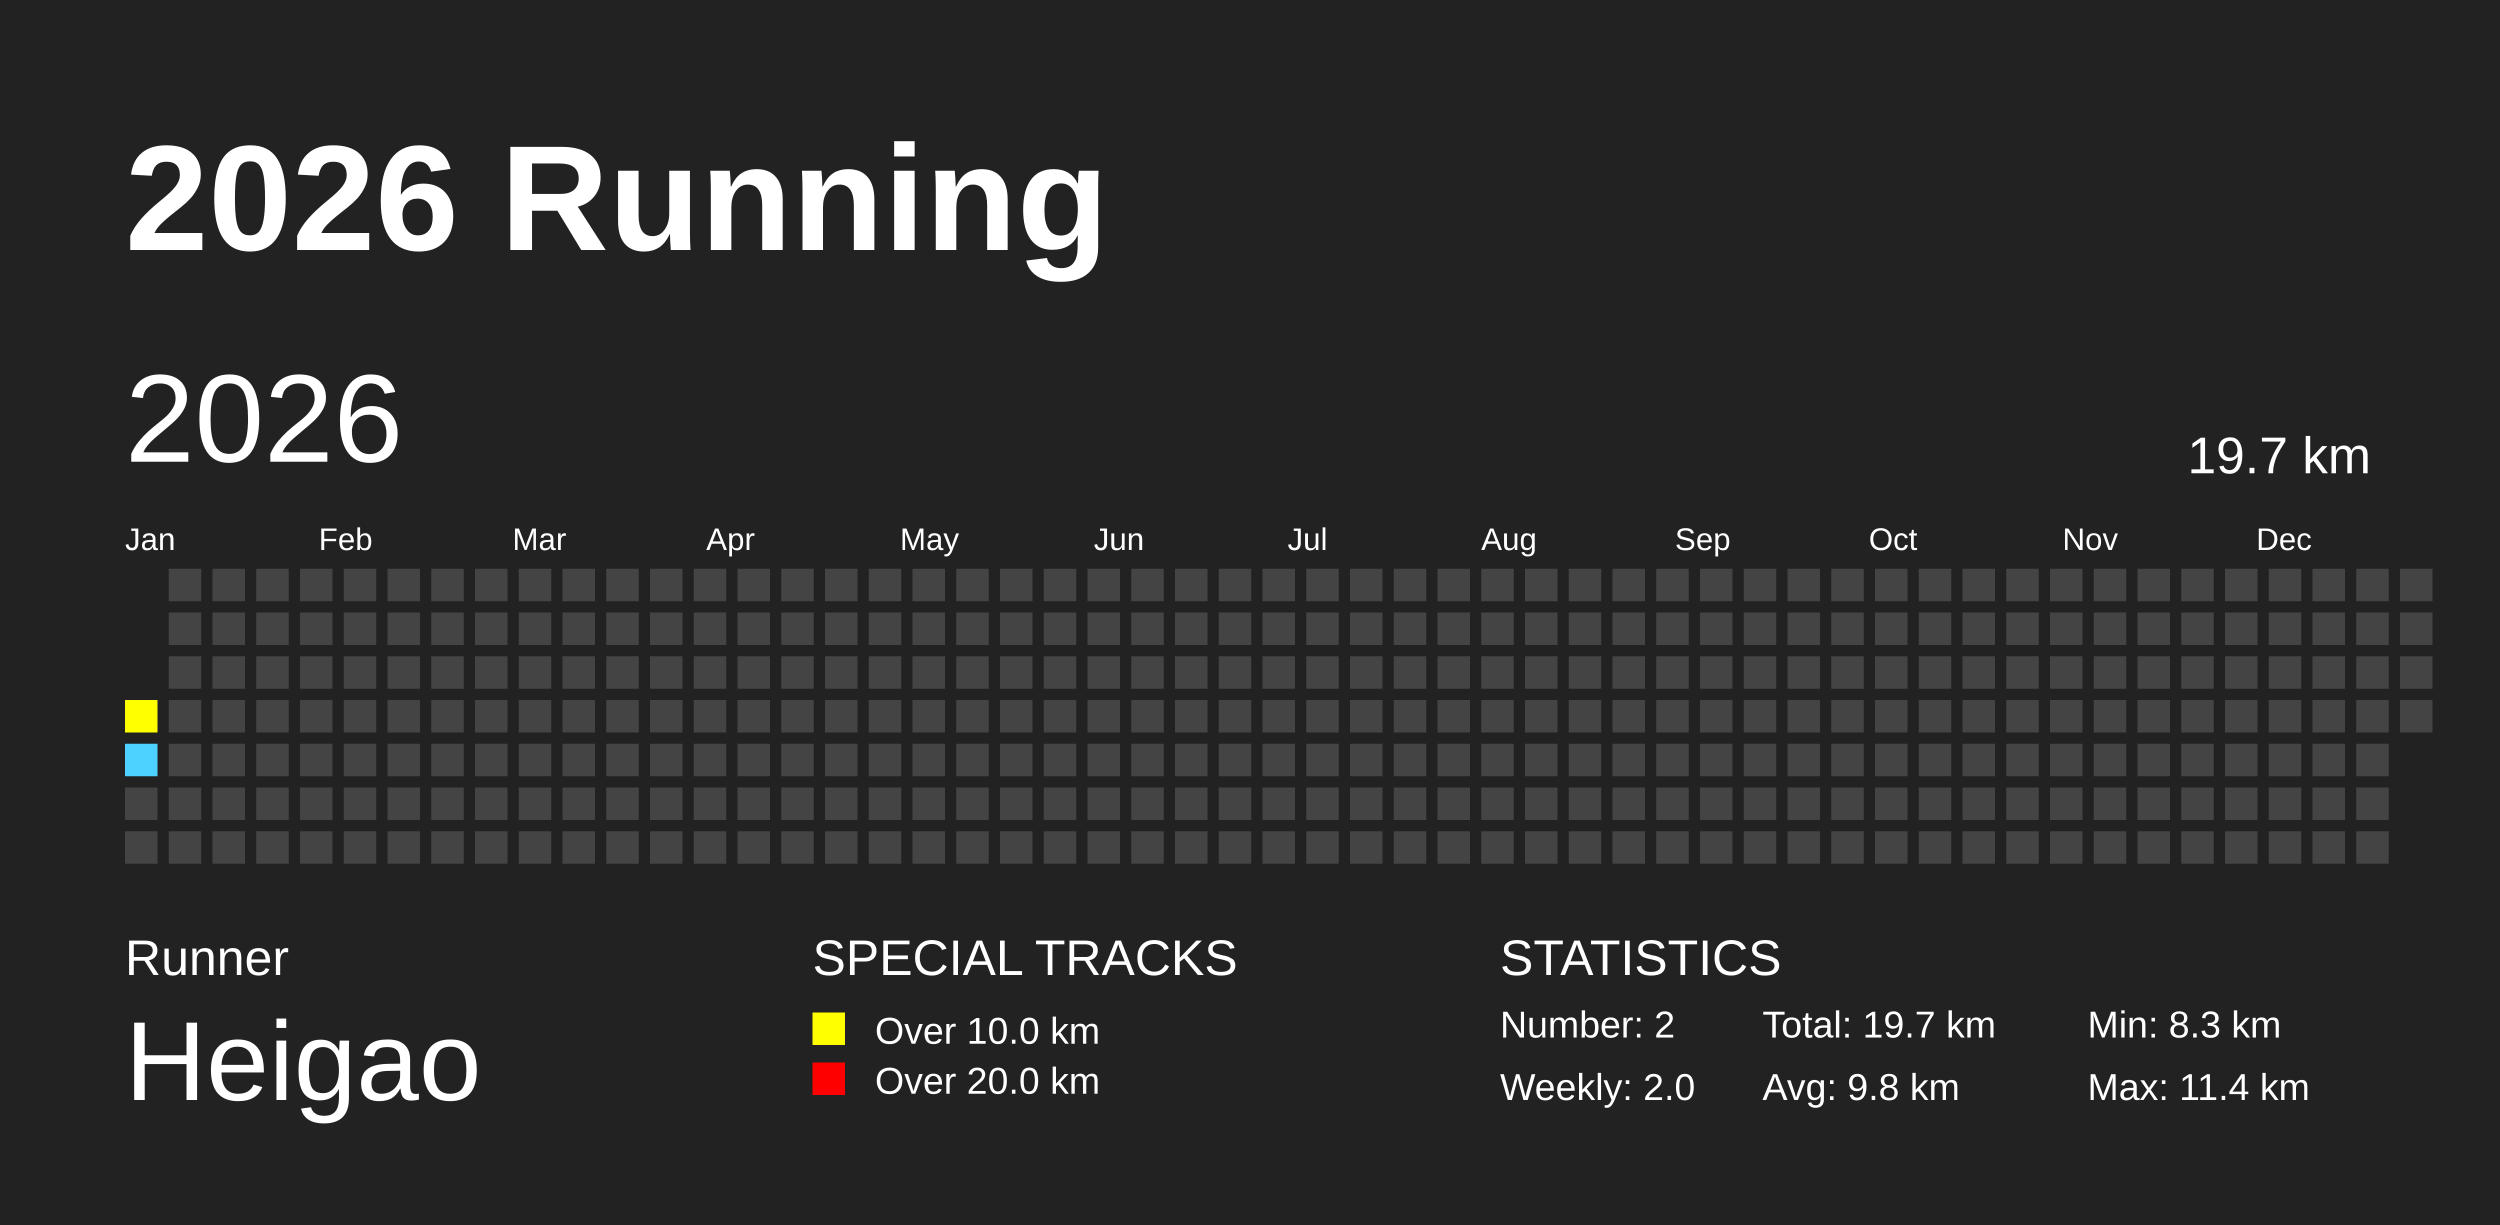
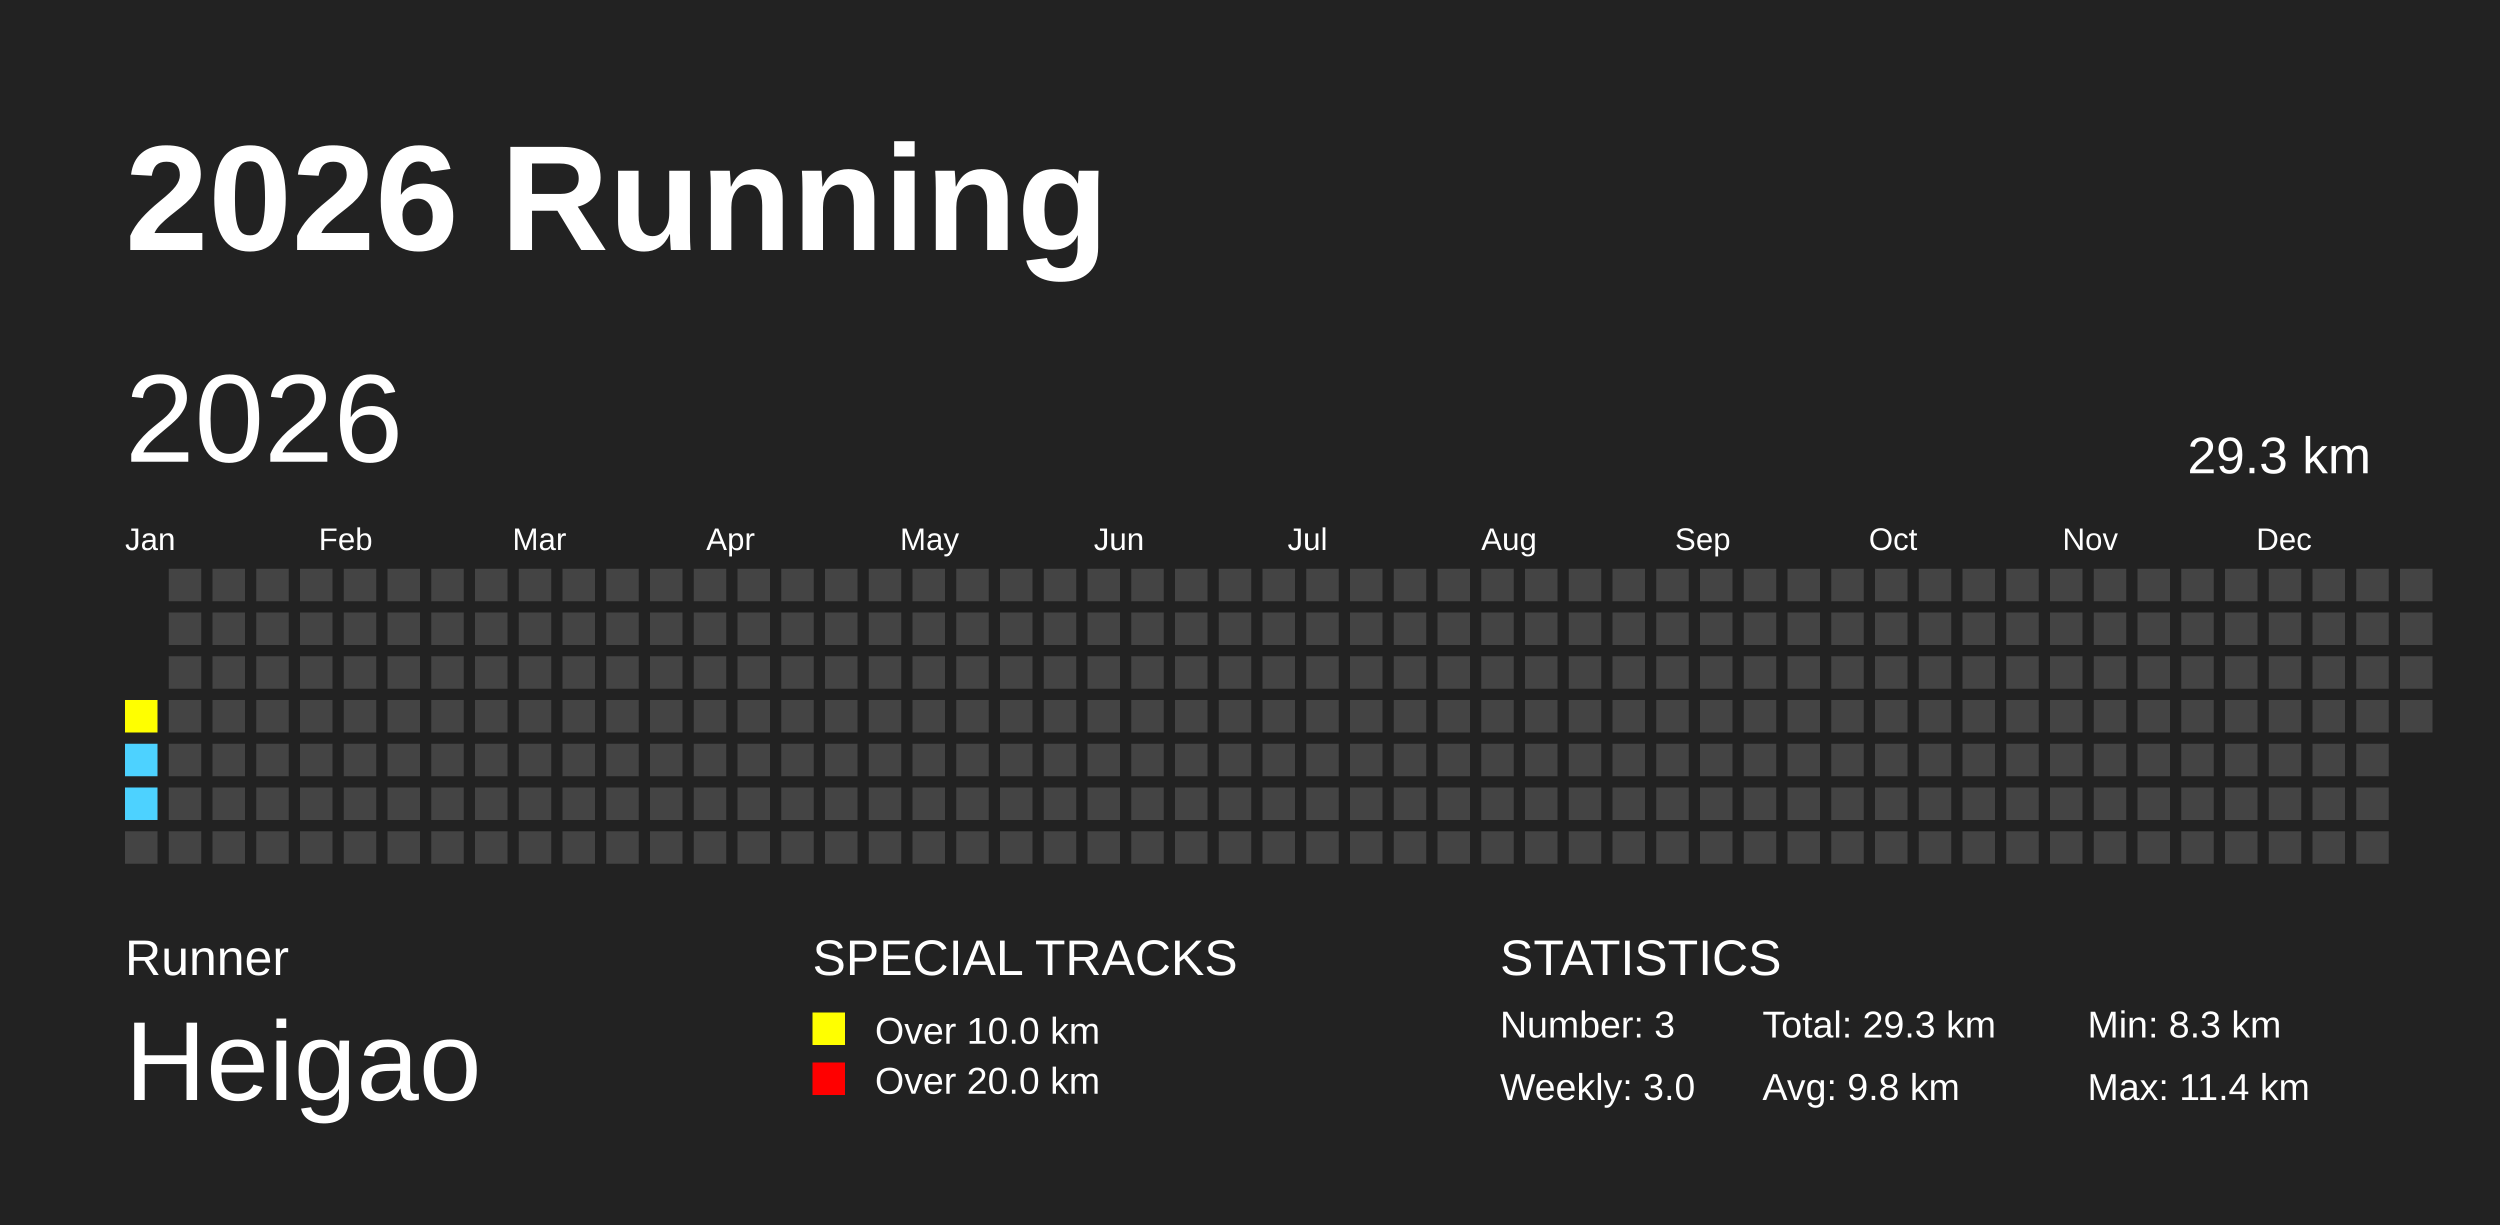
<svg xmlns="http://www.w3.org/2000/svg" baseProfile="full" height="98mm" version="1.1" viewBox="0,0,200,98" width="200mm">
  <defs />
  <rect fill="#222222" height="98" width="200" x="0" y="0" />
  <text fill="#FFFFFF" style="font-size:12px; font-family:Arial; font-weight:bold;" x="10" y="20">2026 Running</text>
  <text fill="#FFFFFF" style="font-size:4px; font-family:Arial" x="10" y="78">Runner</text>
  <text fill="#FFFFFF" style="font-size:9px; font-family:Arial" x="10" y="88">Heigao</text>
  <text fill="#FFFFFF" style="font-size:4px; font-family:Arial" x="65" y="78">SPECIAL TRACKS</text>
  <rect fill="yellow" height="2.6" width="2.6" x="65" y="81" />
  <text fill="#FFFFFF" style="font-size:3px; font-family:Arial" x="70" y="83.5">Over 10.0 km</text>
  <rect fill="red" height="2.6" width="2.6" x="65" y="85" />
  <text fill="#FFFFFF" style="font-size:3px; font-family:Arial" x="70" y="87.5">Over 20.0 km</text>
  <text fill="#FFFFFF" style="font-size:4px; font-family:Arial" x="120" y="78">STATISTICS</text>
-   <text fill="#FFFFFF" style="font-size:3px; font-family:Arial" x="120" y="83">Number: 2</text>
-   <text fill="#FFFFFF" style="font-size:3px; font-family:Arial" x="120" y="88">Weekly: 2.0</text>
-   <text fill="#FFFFFF" style="font-size:3px; font-family:Arial" x="141" y="83">Total: 19.7 km</text>
+   <text fill="#FFFFFF" style="font-size:3px; font-family:Arial" x="120" y="83">Number: 3</text>
+   <text fill="#FFFFFF" style="font-size:3px; font-family:Arial" x="120" y="88">Weekly: 3.0</text>
+   <text fill="#FFFFFF" style="font-size:3px; font-family:Arial" x="141" y="83">Total: 29.3 km</text>
  <text fill="#FFFFFF" style="font-size:3px; font-family:Arial" x="141" y="88">Avg: 9.8 km</text>
  <text fill="#FFFFFF" style="font-size:3px; font-family:Arial" x="167" y="83">Min: 8.3 km</text>
  <text fill="#FFFFFF" style="font-size:3px; font-family:Arial" x="167" y="88">Max: 11.4 km</text>
  <text dominant-baseline="hanging" fill="#FFFFFF" style="font-size:10.0px; font-family:Arial;" x="10" y="30">2026</text>
-   <text dominant-baseline="hanging" fill="#FFFFFF" style="font-size:4.125px; font-family:Arial;" x="175" y="35">19.7 km</text>
+   <text dominant-baseline="hanging" fill="#FFFFFF" style="font-size:4.125px; font-family:Arial;" x="175" y="35">29.3 km</text>
  <text fill="#FFFFFF" style="font-size:2.5px; font-family:Arial" x="10.0" y="44">Jan</text>
  <text fill="#FFFFFF" style="font-size:2.5px; font-family:Arial" x="25.5" y="44">Feb</text>
  <text fill="#FFFFFF" style="font-size:2.5px; font-family:Arial" x="41.0" y="44">Mar</text>
  <text fill="#FFFFFF" style="font-size:2.5px; font-family:Arial" x="56.5" y="44">Apr</text>
  <text fill="#FFFFFF" style="font-size:2.5px; font-family:Arial" x="72.0" y="44">May</text>
  <text fill="#FFFFFF" style="font-size:2.5px; font-family:Arial" x="87.5" y="44">Jun</text>
  <text fill="#FFFFFF" style="font-size:2.5px; font-family:Arial" x="103.0" y="44">Jul</text>
  <text fill="#FFFFFF" style="font-size:2.5px; font-family:Arial" x="118.5" y="44">Aug</text>
  <text fill="#FFFFFF" style="font-size:2.5px; font-family:Arial" x="134.0" y="44">Sep</text>
  <text fill="#FFFFFF" style="font-size:2.5px; font-family:Arial" x="149.5" y="44">Oct</text>
  <text fill="#FFFFFF" style="font-size:2.5px; font-family:Arial" x="165.0" y="44">Nov</text>
  <text fill="#FFFFFF" style="font-size:2.5px; font-family:Arial" x="180.5" y="44">Dec</text>
  <rect fill="yellow" height="2.6" width="2.6" x="10.0" y="56.0" />
  <rect fill="#4DD2FF" height="2.6" width="2.6" x="10.0" y="59.5" />
-   <rect fill="#444444" height="2.6" width="2.6" x="10.0" y="63.0" />
+   <rect fill="#4DD2FF" height="2.6" width="2.6" x="10.0" y="63.0" />
  <rect fill="#444444" height="2.6" width="2.6" x="10.0" y="66.5" />
  <rect fill="#444444" height="2.6" width="2.6" x="13.5" y="45.5" />
  <rect fill="#444444" height="2.6" width="2.6" x="13.5" y="49.0" />
  <rect fill="#444444" height="2.6" width="2.6" x="13.5" y="52.5" />
  <rect fill="#444444" height="2.6" width="2.6" x="13.5" y="56.0" />
  <rect fill="#444444" height="2.6" width="2.6" x="13.5" y="59.5" />
  <rect fill="#444444" height="2.6" width="2.6" x="13.5" y="63.0" />
  <rect fill="#444444" height="2.6" width="2.6" x="13.5" y="66.5" />
  <rect fill="#444444" height="2.6" width="2.6" x="17.0" y="45.5" />
  <rect fill="#444444" height="2.6" width="2.6" x="17.0" y="49.0" />
  <rect fill="#444444" height="2.6" width="2.6" x="17.0" y="52.5" />
  <rect fill="#444444" height="2.6" width="2.6" x="17.0" y="56.0" />
  <rect fill="#444444" height="2.6" width="2.6" x="17.0" y="59.5" />
  <rect fill="#444444" height="2.6" width="2.6" x="17.0" y="63.0" />
  <rect fill="#444444" height="2.6" width="2.6" x="17.0" y="66.5" />
  <rect fill="#444444" height="2.6" width="2.6" x="20.5" y="45.5" />
  <rect fill="#444444" height="2.6" width="2.6" x="20.5" y="49.0" />
  <rect fill="#444444" height="2.6" width="2.6" x="20.5" y="52.5" />
  <rect fill="#444444" height="2.6" width="2.6" x="20.5" y="56.0" />
  <rect fill="#444444" height="2.6" width="2.6" x="20.5" y="59.5" />
  <rect fill="#444444" height="2.6" width="2.6" x="20.5" y="63.0" />
  <rect fill="#444444" height="2.6" width="2.6" x="20.5" y="66.5" />
  <rect fill="#444444" height="2.6" width="2.6" x="24.0" y="45.5" />
  <rect fill="#444444" height="2.6" width="2.6" x="24.0" y="49.0" />
  <rect fill="#444444" height="2.6" width="2.6" x="24.0" y="52.5" />
  <rect fill="#444444" height="2.6" width="2.6" x="24.0" y="56.0" />
  <rect fill="#444444" height="2.6" width="2.6" x="24.0" y="59.5" />
  <rect fill="#444444" height="2.6" width="2.6" x="24.0" y="63.0" />
  <rect fill="#444444" height="2.6" width="2.6" x="24.0" y="66.5" />
  <rect fill="#444444" height="2.6" width="2.6" x="27.5" y="45.5" />
  <rect fill="#444444" height="2.6" width="2.6" x="27.5" y="49.0" />
  <rect fill="#444444" height="2.6" width="2.6" x="27.5" y="52.5" />
  <rect fill="#444444" height="2.6" width="2.6" x="27.5" y="56.0" />
  <rect fill="#444444" height="2.6" width="2.6" x="27.5" y="59.5" />
  <rect fill="#444444" height="2.6" width="2.6" x="27.5" y="63.0" />
  <rect fill="#444444" height="2.6" width="2.6" x="27.5" y="66.5" />
  <rect fill="#444444" height="2.6" width="2.6" x="31.0" y="45.5" />
  <rect fill="#444444" height="2.6" width="2.6" x="31.0" y="49.0" />
  <rect fill="#444444" height="2.6" width="2.6" x="31.0" y="52.5" />
  <rect fill="#444444" height="2.6" width="2.6" x="31.0" y="56.0" />
  <rect fill="#444444" height="2.6" width="2.6" x="31.0" y="59.5" />
  <rect fill="#444444" height="2.6" width="2.6" x="31.0" y="63.0" />
  <rect fill="#444444" height="2.6" width="2.6" x="31.0" y="66.5" />
  <rect fill="#444444" height="2.6" width="2.6" x="34.5" y="45.5" />
  <rect fill="#444444" height="2.6" width="2.6" x="34.5" y="49.0" />
  <rect fill="#444444" height="2.6" width="2.6" x="34.5" y="52.5" />
  <rect fill="#444444" height="2.6" width="2.6" x="34.5" y="56.0" />
  <rect fill="#444444" height="2.6" width="2.6" x="34.5" y="59.5" />
  <rect fill="#444444" height="2.6" width="2.6" x="34.5" y="63.0" />
  <rect fill="#444444" height="2.6" width="2.6" x="34.5" y="66.5" />
  <rect fill="#444444" height="2.6" width="2.6" x="38.0" y="45.5" />
  <rect fill="#444444" height="2.6" width="2.6" x="38.0" y="49.0" />
  <rect fill="#444444" height="2.6" width="2.6" x="38.0" y="52.5" />
  <rect fill="#444444" height="2.6" width="2.6" x="38.0" y="56.0" />
  <rect fill="#444444" height="2.6" width="2.6" x="38.0" y="59.5" />
  <rect fill="#444444" height="2.6" width="2.6" x="38.0" y="63.0" />
  <rect fill="#444444" height="2.6" width="2.6" x="38.0" y="66.5" />
  <rect fill="#444444" height="2.6" width="2.6" x="41.5" y="45.5" />
  <rect fill="#444444" height="2.6" width="2.6" x="41.5" y="49.0" />
  <rect fill="#444444" height="2.6" width="2.6" x="41.5" y="52.5" />
  <rect fill="#444444" height="2.6" width="2.6" x="41.5" y="56.0" />
  <rect fill="#444444" height="2.6" width="2.6" x="41.5" y="59.5" />
  <rect fill="#444444" height="2.6" width="2.6" x="41.5" y="63.0" />
  <rect fill="#444444" height="2.6" width="2.6" x="41.5" y="66.5" />
  <rect fill="#444444" height="2.6" width="2.6" x="45.0" y="45.5" />
  <rect fill="#444444" height="2.6" width="2.6" x="45.0" y="49.0" />
  <rect fill="#444444" height="2.6" width="2.6" x="45.0" y="52.5" />
  <rect fill="#444444" height="2.6" width="2.6" x="45.0" y="56.0" />
  <rect fill="#444444" height="2.6" width="2.6" x="45.0" y="59.5" />
  <rect fill="#444444" height="2.6" width="2.6" x="45.0" y="63.0" />
  <rect fill="#444444" height="2.6" width="2.6" x="45.0" y="66.5" />
  <rect fill="#444444" height="2.6" width="2.6" x="48.5" y="45.5" />
  <rect fill="#444444" height="2.6" width="2.6" x="48.5" y="49.0" />
  <rect fill="#444444" height="2.6" width="2.6" x="48.5" y="52.5" />
  <rect fill="#444444" height="2.6" width="2.6" x="48.5" y="56.0" />
  <rect fill="#444444" height="2.6" width="2.6" x="48.5" y="59.5" />
  <rect fill="#444444" height="2.6" width="2.6" x="48.5" y="63.0" />
  <rect fill="#444444" height="2.6" width="2.6" x="48.5" y="66.5" />
  <rect fill="#444444" height="2.6" width="2.6" x="52.0" y="45.5" />
  <rect fill="#444444" height="2.6" width="2.6" x="52.0" y="49.0" />
  <rect fill="#444444" height="2.6" width="2.6" x="52.0" y="52.5" />
  <rect fill="#444444" height="2.6" width="2.6" x="52.0" y="56.0" />
  <rect fill="#444444" height="2.6" width="2.6" x="52.0" y="59.5" />
  <rect fill="#444444" height="2.6" width="2.6" x="52.0" y="63.0" />
  <rect fill="#444444" height="2.6" width="2.6" x="52.0" y="66.5" />
  <rect fill="#444444" height="2.6" width="2.6" x="55.5" y="45.5" />
  <rect fill="#444444" height="2.6" width="2.6" x="55.5" y="49.0" />
  <rect fill="#444444" height="2.6" width="2.6" x="55.5" y="52.5" />
  <rect fill="#444444" height="2.6" width="2.6" x="55.5" y="56.0" />
  <rect fill="#444444" height="2.6" width="2.6" x="55.5" y="59.5" />
  <rect fill="#444444" height="2.6" width="2.6" x="55.5" y="63.0" />
  <rect fill="#444444" height="2.6" width="2.6" x="55.5" y="66.5" />
  <rect fill="#444444" height="2.6" width="2.6" x="59.0" y="45.5" />
  <rect fill="#444444" height="2.6" width="2.6" x="59.0" y="49.0" />
  <rect fill="#444444" height="2.6" width="2.6" x="59.0" y="52.5" />
  <rect fill="#444444" height="2.6" width="2.6" x="59.0" y="56.0" />
  <rect fill="#444444" height="2.6" width="2.6" x="59.0" y="59.5" />
  <rect fill="#444444" height="2.6" width="2.6" x="59.0" y="63.0" />
  <rect fill="#444444" height="2.6" width="2.6" x="59.0" y="66.5" />
  <rect fill="#444444" height="2.6" width="2.6" x="62.5" y="45.5" />
  <rect fill="#444444" height="2.6" width="2.6" x="62.5" y="49.0" />
  <rect fill="#444444" height="2.6" width="2.6" x="62.5" y="52.5" />
  <rect fill="#444444" height="2.6" width="2.6" x="62.5" y="56.0" />
  <rect fill="#444444" height="2.6" width="2.6" x="62.5" y="59.5" />
  <rect fill="#444444" height="2.6" width="2.6" x="62.5" y="63.0" />
  <rect fill="#444444" height="2.6" width="2.6" x="62.5" y="66.5" />
  <rect fill="#444444" height="2.6" width="2.6" x="66.0" y="45.5" />
  <rect fill="#444444" height="2.6" width="2.6" x="66.0" y="49.0" />
  <rect fill="#444444" height="2.6" width="2.6" x="66.0" y="52.5" />
  <rect fill="#444444" height="2.6" width="2.6" x="66.0" y="56.0" />
  <rect fill="#444444" height="2.6" width="2.6" x="66.0" y="59.5" />
  <rect fill="#444444" height="2.6" width="2.6" x="66.0" y="63.0" />
  <rect fill="#444444" height="2.6" width="2.6" x="66.0" y="66.5" />
  <rect fill="#444444" height="2.6" width="2.6" x="69.5" y="45.5" />
  <rect fill="#444444" height="2.6" width="2.6" x="69.5" y="49.0" />
  <rect fill="#444444" height="2.6" width="2.6" x="69.5" y="52.5" />
  <rect fill="#444444" height="2.6" width="2.6" x="69.5" y="56.0" />
  <rect fill="#444444" height="2.6" width="2.6" x="69.5" y="59.5" />
  <rect fill="#444444" height="2.6" width="2.6" x="69.5" y="63.0" />
  <rect fill="#444444" height="2.6" width="2.6" x="69.5" y="66.5" />
  <rect fill="#444444" height="2.6" width="2.6" x="73.0" y="45.5" />
  <rect fill="#444444" height="2.6" width="2.6" x="73.0" y="49.0" />
  <rect fill="#444444" height="2.6" width="2.6" x="73.0" y="52.5" />
  <rect fill="#444444" height="2.6" width="2.6" x="73.0" y="56.0" />
  <rect fill="#444444" height="2.6" width="2.6" x="73.0" y="59.5" />
  <rect fill="#444444" height="2.6" width="2.6" x="73.0" y="63.0" />
  <rect fill="#444444" height="2.6" width="2.6" x="73.0" y="66.5" />
  <rect fill="#444444" height="2.6" width="2.6" x="76.5" y="45.5" />
  <rect fill="#444444" height="2.6" width="2.6" x="76.5" y="49.0" />
  <rect fill="#444444" height="2.6" width="2.6" x="76.5" y="52.5" />
  <rect fill="#444444" height="2.6" width="2.6" x="76.5" y="56.0" />
  <rect fill="#444444" height="2.6" width="2.6" x="76.5" y="59.5" />
  <rect fill="#444444" height="2.6" width="2.6" x="76.5" y="63.0" />
  <rect fill="#444444" height="2.6" width="2.6" x="76.5" y="66.5" />
  <rect fill="#444444" height="2.6" width="2.6" x="80.0" y="45.5" />
  <rect fill="#444444" height="2.6" width="2.6" x="80.0" y="49.0" />
  <rect fill="#444444" height="2.6" width="2.6" x="80.0" y="52.5" />
  <rect fill="#444444" height="2.6" width="2.6" x="80.0" y="56.0" />
  <rect fill="#444444" height="2.6" width="2.6" x="80.0" y="59.5" />
  <rect fill="#444444" height="2.6" width="2.6" x="80.0" y="63.0" />
  <rect fill="#444444" height="2.6" width="2.6" x="80.0" y="66.5" />
  <rect fill="#444444" height="2.6" width="2.6" x="83.5" y="45.5" />
  <rect fill="#444444" height="2.6" width="2.6" x="83.5" y="49.0" />
  <rect fill="#444444" height="2.6" width="2.6" x="83.5" y="52.5" />
  <rect fill="#444444" height="2.6" width="2.6" x="83.5" y="56.0" />
  <rect fill="#444444" height="2.6" width="2.6" x="83.5" y="59.5" />
  <rect fill="#444444" height="2.6" width="2.6" x="83.5" y="63.0" />
  <rect fill="#444444" height="2.6" width="2.6" x="83.5" y="66.5" />
  <rect fill="#444444" height="2.6" width="2.6" x="87.0" y="45.5" />
  <rect fill="#444444" height="2.6" width="2.6" x="87.0" y="49.0" />
  <rect fill="#444444" height="2.6" width="2.6" x="87.0" y="52.5" />
  <rect fill="#444444" height="2.6" width="2.6" x="87.0" y="56.0" />
  <rect fill="#444444" height="2.6" width="2.6" x="87.0" y="59.5" />
  <rect fill="#444444" height="2.6" width="2.6" x="87.0" y="63.0" />
  <rect fill="#444444" height="2.6" width="2.6" x="87.0" y="66.5" />
  <rect fill="#444444" height="2.6" width="2.6" x="90.5" y="45.5" />
  <rect fill="#444444" height="2.6" width="2.6" x="90.5" y="49.0" />
  <rect fill="#444444" height="2.6" width="2.6" x="90.5" y="52.5" />
  <rect fill="#444444" height="2.6" width="2.6" x="90.5" y="56.0" />
  <rect fill="#444444" height="2.6" width="2.6" x="90.5" y="59.5" />
  <rect fill="#444444" height="2.6" width="2.6" x="90.5" y="63.0" />
  <rect fill="#444444" height="2.6" width="2.6" x="90.5" y="66.5" />
  <rect fill="#444444" height="2.6" width="2.6" x="94.0" y="45.5" />
  <rect fill="#444444" height="2.6" width="2.6" x="94.0" y="49.0" />
  <rect fill="#444444" height="2.6" width="2.6" x="94.0" y="52.5" />
  <rect fill="#444444" height="2.6" width="2.6" x="94.0" y="56.0" />
  <rect fill="#444444" height="2.6" width="2.6" x="94.0" y="59.5" />
  <rect fill="#444444" height="2.6" width="2.6" x="94.0" y="63.0" />
  <rect fill="#444444" height="2.6" width="2.6" x="94.0" y="66.5" />
  <rect fill="#444444" height="2.6" width="2.6" x="97.5" y="45.5" />
  <rect fill="#444444" height="2.6" width="2.6" x="97.5" y="49.0" />
  <rect fill="#444444" height="2.6" width="2.6" x="97.5" y="52.5" />
  <rect fill="#444444" height="2.6" width="2.6" x="97.5" y="56.0" />
  <rect fill="#444444" height="2.6" width="2.6" x="97.5" y="59.5" />
  <rect fill="#444444" height="2.6" width="2.6" x="97.5" y="63.0" />
  <rect fill="#444444" height="2.6" width="2.6" x="97.5" y="66.5" />
  <rect fill="#444444" height="2.6" width="2.6" x="101.0" y="45.5" />
  <rect fill="#444444" height="2.6" width="2.6" x="101.0" y="49.0" />
  <rect fill="#444444" height="2.6" width="2.6" x="101.0" y="52.5" />
  <rect fill="#444444" height="2.6" width="2.6" x="101.0" y="56.0" />
  <rect fill="#444444" height="2.6" width="2.6" x="101.0" y="59.5" />
  <rect fill="#444444" height="2.6" width="2.6" x="101.0" y="63.0" />
  <rect fill="#444444" height="2.6" width="2.6" x="101.0" y="66.5" />
  <rect fill="#444444" height="2.6" width="2.6" x="104.5" y="45.5" />
  <rect fill="#444444" height="2.6" width="2.6" x="104.5" y="49.0" />
  <rect fill="#444444" height="2.6" width="2.6" x="104.5" y="52.5" />
  <rect fill="#444444" height="2.6" width="2.6" x="104.5" y="56.0" />
  <rect fill="#444444" height="2.6" width="2.6" x="104.5" y="59.5" />
  <rect fill="#444444" height="2.6" width="2.6" x="104.5" y="63.0" />
  <rect fill="#444444" height="2.6" width="2.6" x="104.5" y="66.5" />
  <rect fill="#444444" height="2.6" width="2.6" x="108.0" y="45.5" />
  <rect fill="#444444" height="2.6" width="2.6" x="108.0" y="49.0" />
  <rect fill="#444444" height="2.6" width="2.6" x="108.0" y="52.5" />
  <rect fill="#444444" height="2.6" width="2.6" x="108.0" y="56.0" />
  <rect fill="#444444" height="2.6" width="2.6" x="108.0" y="59.5" />
  <rect fill="#444444" height="2.6" width="2.6" x="108.0" y="63.0" />
  <rect fill="#444444" height="2.6" width="2.6" x="108.0" y="66.5" />
  <rect fill="#444444" height="2.6" width="2.6" x="111.5" y="45.5" />
  <rect fill="#444444" height="2.6" width="2.6" x="111.5" y="49.0" />
  <rect fill="#444444" height="2.6" width="2.6" x="111.5" y="52.5" />
  <rect fill="#444444" height="2.6" width="2.6" x="111.5" y="56.0" />
  <rect fill="#444444" height="2.6" width="2.6" x="111.5" y="59.5" />
  <rect fill="#444444" height="2.6" width="2.6" x="111.5" y="63.0" />
  <rect fill="#444444" height="2.6" width="2.6" x="111.5" y="66.5" />
  <rect fill="#444444" height="2.6" width="2.6" x="115.0" y="45.5" />
  <rect fill="#444444" height="2.6" width="2.6" x="115.0" y="49.0" />
  <rect fill="#444444" height="2.6" width="2.6" x="115.0" y="52.5" />
  <rect fill="#444444" height="2.6" width="2.6" x="115.0" y="56.0" />
  <rect fill="#444444" height="2.6" width="2.6" x="115.0" y="59.5" />
  <rect fill="#444444" height="2.6" width="2.6" x="115.0" y="63.0" />
  <rect fill="#444444" height="2.6" width="2.6" x="115.0" y="66.5" />
  <rect fill="#444444" height="2.6" width="2.6" x="118.5" y="45.5" />
  <rect fill="#444444" height="2.6" width="2.6" x="118.5" y="49.0" />
  <rect fill="#444444" height="2.6" width="2.6" x="118.5" y="52.5" />
  <rect fill="#444444" height="2.6" width="2.6" x="118.5" y="56.0" />
  <rect fill="#444444" height="2.6" width="2.6" x="118.5" y="59.5" />
  <rect fill="#444444" height="2.6" width="2.6" x="118.5" y="63.0" />
  <rect fill="#444444" height="2.6" width="2.6" x="118.5" y="66.5" />
  <rect fill="#444444" height="2.6" width="2.6" x="122.0" y="45.5" />
  <rect fill="#444444" height="2.6" width="2.6" x="122.0" y="49.0" />
  <rect fill="#444444" height="2.6" width="2.6" x="122.0" y="52.5" />
  <rect fill="#444444" height="2.6" width="2.6" x="122.0" y="56.0" />
  <rect fill="#444444" height="2.6" width="2.6" x="122.0" y="59.5" />
  <rect fill="#444444" height="2.6" width="2.6" x="122.0" y="63.0" />
  <rect fill="#444444" height="2.6" width="2.6" x="122.0" y="66.5" />
  <rect fill="#444444" height="2.6" width="2.6" x="125.5" y="45.5" />
  <rect fill="#444444" height="2.6" width="2.6" x="125.5" y="49.0" />
  <rect fill="#444444" height="2.6" width="2.6" x="125.5" y="52.5" />
  <rect fill="#444444" height="2.6" width="2.6" x="125.5" y="56.0" />
  <rect fill="#444444" height="2.6" width="2.6" x="125.5" y="59.5" />
  <rect fill="#444444" height="2.6" width="2.6" x="125.5" y="63.0" />
  <rect fill="#444444" height="2.6" width="2.6" x="125.5" y="66.5" />
  <rect fill="#444444" height="2.6" width="2.6" x="129.0" y="45.5" />
  <rect fill="#444444" height="2.6" width="2.6" x="129.0" y="49.0" />
  <rect fill="#444444" height="2.6" width="2.6" x="129.0" y="52.5" />
  <rect fill="#444444" height="2.6" width="2.6" x="129.0" y="56.0" />
  <rect fill="#444444" height="2.6" width="2.6" x="129.0" y="59.5" />
  <rect fill="#444444" height="2.6" width="2.6" x="129.0" y="63.0" />
  <rect fill="#444444" height="2.6" width="2.6" x="129.0" y="66.5" />
  <rect fill="#444444" height="2.6" width="2.6" x="132.5" y="45.5" />
  <rect fill="#444444" height="2.6" width="2.6" x="132.5" y="49.0" />
  <rect fill="#444444" height="2.6" width="2.6" x="132.5" y="52.5" />
  <rect fill="#444444" height="2.6" width="2.6" x="132.5" y="56.0" />
  <rect fill="#444444" height="2.6" width="2.6" x="132.5" y="59.5" />
  <rect fill="#444444" height="2.6" width="2.6" x="132.5" y="63.0" />
  <rect fill="#444444" height="2.6" width="2.6" x="132.5" y="66.5" />
  <rect fill="#444444" height="2.6" width="2.6" x="136.0" y="45.5" />
  <rect fill="#444444" height="2.6" width="2.6" x="136.0" y="49.0" />
  <rect fill="#444444" height="2.6" width="2.6" x="136.0" y="52.5" />
  <rect fill="#444444" height="2.6" width="2.6" x="136.0" y="56.0" />
  <rect fill="#444444" height="2.6" width="2.6" x="136.0" y="59.5" />
  <rect fill="#444444" height="2.6" width="2.6" x="136.0" y="63.0" />
  <rect fill="#444444" height="2.6" width="2.6" x="136.0" y="66.5" />
  <rect fill="#444444" height="2.6" width="2.6" x="139.5" y="45.5" />
  <rect fill="#444444" height="2.6" width="2.6" x="139.5" y="49.0" />
  <rect fill="#444444" height="2.6" width="2.6" x="139.5" y="52.5" />
  <rect fill="#444444" height="2.6" width="2.6" x="139.5" y="56.0" />
  <rect fill="#444444" height="2.6" width="2.6" x="139.5" y="59.5" />
  <rect fill="#444444" height="2.6" width="2.6" x="139.5" y="63.0" />
  <rect fill="#444444" height="2.6" width="2.6" x="139.5" y="66.5" />
  <rect fill="#444444" height="2.6" width="2.6" x="143.0" y="45.5" />
  <rect fill="#444444" height="2.6" width="2.6" x="143.0" y="49.0" />
  <rect fill="#444444" height="2.6" width="2.6" x="143.0" y="52.5" />
  <rect fill="#444444" height="2.6" width="2.6" x="143.0" y="56.0" />
  <rect fill="#444444" height="2.6" width="2.6" x="143.0" y="59.5" />
  <rect fill="#444444" height="2.6" width="2.6" x="143.0" y="63.0" />
  <rect fill="#444444" height="2.6" width="2.6" x="143.0" y="66.5" />
  <rect fill="#444444" height="2.6" width="2.6" x="146.5" y="45.5" />
  <rect fill="#444444" height="2.6" width="2.6" x="146.5" y="49.0" />
  <rect fill="#444444" height="2.6" width="2.6" x="146.5" y="52.5" />
  <rect fill="#444444" height="2.6" width="2.6" x="146.5" y="56.0" />
  <rect fill="#444444" height="2.6" width="2.6" x="146.5" y="59.5" />
  <rect fill="#444444" height="2.6" width="2.6" x="146.5" y="63.0" />
  <rect fill="#444444" height="2.6" width="2.6" x="146.5" y="66.5" />
  <rect fill="#444444" height="2.6" width="2.6" x="150.0" y="45.5" />
  <rect fill="#444444" height="2.6" width="2.6" x="150.0" y="49.0" />
  <rect fill="#444444" height="2.6" width="2.6" x="150.0" y="52.5" />
  <rect fill="#444444" height="2.6" width="2.6" x="150.0" y="56.0" />
  <rect fill="#444444" height="2.6" width="2.6" x="150.0" y="59.5" />
  <rect fill="#444444" height="2.6" width="2.6" x="150.0" y="63.0" />
  <rect fill="#444444" height="2.6" width="2.6" x="150.0" y="66.5" />
  <rect fill="#444444" height="2.6" width="2.6" x="153.5" y="45.5" />
  <rect fill="#444444" height="2.6" width="2.6" x="153.5" y="49.0" />
  <rect fill="#444444" height="2.6" width="2.6" x="153.5" y="52.5" />
  <rect fill="#444444" height="2.6" width="2.6" x="153.5" y="56.0" />
  <rect fill="#444444" height="2.6" width="2.6" x="153.5" y="59.5" />
  <rect fill="#444444" height="2.6" width="2.6" x="153.5" y="63.0" />
  <rect fill="#444444" height="2.6" width="2.6" x="153.5" y="66.5" />
  <rect fill="#444444" height="2.6" width="2.6" x="157.0" y="45.5" />
  <rect fill="#444444" height="2.6" width="2.6" x="157.0" y="49.0" />
  <rect fill="#444444" height="2.6" width="2.6" x="157.0" y="52.5" />
  <rect fill="#444444" height="2.6" width="2.6" x="157.0" y="56.0" />
  <rect fill="#444444" height="2.6" width="2.6" x="157.0" y="59.5" />
  <rect fill="#444444" height="2.6" width="2.6" x="157.0" y="63.0" />
  <rect fill="#444444" height="2.6" width="2.6" x="157.0" y="66.5" />
  <rect fill="#444444" height="2.6" width="2.6" x="160.5" y="45.5" />
  <rect fill="#444444" height="2.6" width="2.6" x="160.5" y="49.0" />
  <rect fill="#444444" height="2.6" width="2.6" x="160.5" y="52.5" />
  <rect fill="#444444" height="2.6" width="2.6" x="160.5" y="56.0" />
  <rect fill="#444444" height="2.6" width="2.6" x="160.5" y="59.5" />
  <rect fill="#444444" height="2.6" width="2.6" x="160.5" y="63.0" />
  <rect fill="#444444" height="2.6" width="2.6" x="160.5" y="66.5" />
  <rect fill="#444444" height="2.6" width="2.6" x="164.0" y="45.5" />
  <rect fill="#444444" height="2.6" width="2.6" x="164.0" y="49.0" />
  <rect fill="#444444" height="2.6" width="2.6" x="164.0" y="52.5" />
  <rect fill="#444444" height="2.6" width="2.6" x="164.0" y="56.0" />
  <rect fill="#444444" height="2.6" width="2.6" x="164.0" y="59.5" />
  <rect fill="#444444" height="2.6" width="2.6" x="164.0" y="63.0" />
  <rect fill="#444444" height="2.6" width="2.6" x="164.0" y="66.5" />
  <rect fill="#444444" height="2.6" width="2.6" x="167.5" y="45.5" />
  <rect fill="#444444" height="2.6" width="2.6" x="167.5" y="49.0" />
  <rect fill="#444444" height="2.6" width="2.6" x="167.5" y="52.5" />
  <rect fill="#444444" height="2.6" width="2.6" x="167.5" y="56.0" />
  <rect fill="#444444" height="2.6" width="2.6" x="167.5" y="59.5" />
  <rect fill="#444444" height="2.6" width="2.6" x="167.5" y="63.0" />
  <rect fill="#444444" height="2.6" width="2.6" x="167.5" y="66.5" />
  <rect fill="#444444" height="2.6" width="2.6" x="171.0" y="45.5" />
  <rect fill="#444444" height="2.6" width="2.6" x="171.0" y="49.0" />
  <rect fill="#444444" height="2.6" width="2.6" x="171.0" y="52.5" />
  <rect fill="#444444" height="2.6" width="2.6" x="171.0" y="56.0" />
  <rect fill="#444444" height="2.6" width="2.6" x="171.0" y="59.5" />
  <rect fill="#444444" height="2.6" width="2.6" x="171.0" y="63.0" />
  <rect fill="#444444" height="2.6" width="2.6" x="171.0" y="66.5" />
  <rect fill="#444444" height="2.6" width="2.6" x="174.5" y="45.5" />
  <rect fill="#444444" height="2.6" width="2.6" x="174.5" y="49.0" />
  <rect fill="#444444" height="2.6" width="2.6" x="174.5" y="52.5" />
  <rect fill="#444444" height="2.6" width="2.6" x="174.5" y="56.0" />
  <rect fill="#444444" height="2.6" width="2.6" x="174.5" y="59.5" />
  <rect fill="#444444" height="2.6" width="2.6" x="174.5" y="63.0" />
  <rect fill="#444444" height="2.6" width="2.6" x="174.5" y="66.5" />
  <rect fill="#444444" height="2.6" width="2.6" x="178.0" y="45.5" />
  <rect fill="#444444" height="2.6" width="2.6" x="178.0" y="49.0" />
  <rect fill="#444444" height="2.6" width="2.6" x="178.0" y="52.5" />
  <rect fill="#444444" height="2.6" width="2.6" x="178.0" y="56.0" />
  <rect fill="#444444" height="2.6" width="2.6" x="178.0" y="59.5" />
  <rect fill="#444444" height="2.6" width="2.6" x="178.0" y="63.0" />
  <rect fill="#444444" height="2.6" width="2.6" x="178.0" y="66.5" />
  <rect fill="#444444" height="2.6" width="2.6" x="181.5" y="45.5" />
  <rect fill="#444444" height="2.6" width="2.6" x="181.5" y="49.0" />
  <rect fill="#444444" height="2.6" width="2.6" x="181.5" y="52.5" />
  <rect fill="#444444" height="2.6" width="2.6" x="181.5" y="56.0" />
  <rect fill="#444444" height="2.6" width="2.6" x="181.5" y="59.5" />
  <rect fill="#444444" height="2.6" width="2.6" x="181.5" y="63.0" />
  <rect fill="#444444" height="2.6" width="2.6" x="181.5" y="66.5" />
  <rect fill="#444444" height="2.6" width="2.6" x="185.0" y="45.5" />
  <rect fill="#444444" height="2.6" width="2.6" x="185.0" y="49.0" />
  <rect fill="#444444" height="2.6" width="2.6" x="185.0" y="52.5" />
  <rect fill="#444444" height="2.6" width="2.6" x="185.0" y="56.0" />
  <rect fill="#444444" height="2.6" width="2.6" x="185.0" y="59.5" />
  <rect fill="#444444" height="2.6" width="2.6" x="185.0" y="63.0" />
  <rect fill="#444444" height="2.6" width="2.6" x="185.0" y="66.5" />
  <rect fill="#444444" height="2.6" width="2.6" x="188.5" y="45.5" />
  <rect fill="#444444" height="2.6" width="2.6" x="188.5" y="49.0" />
  <rect fill="#444444" height="2.6" width="2.6" x="188.5" y="52.5" />
  <rect fill="#444444" height="2.6" width="2.6" x="188.5" y="56.0" />
  <rect fill="#444444" height="2.6" width="2.6" x="188.5" y="59.5" />
  <rect fill="#444444" height="2.6" width="2.6" x="188.5" y="63.0" />
  <rect fill="#444444" height="2.6" width="2.6" x="188.5" y="66.5" />
  <rect fill="#444444" height="2.6" width="2.6" x="192.0" y="45.5" />
  <rect fill="#444444" height="2.6" width="2.6" x="192.0" y="49.0" />
  <rect fill="#444444" height="2.6" width="2.6" x="192.0" y="52.5" />
  <rect fill="#444444" height="2.6" width="2.6" x="192.0" y="56.0" />
</svg>
